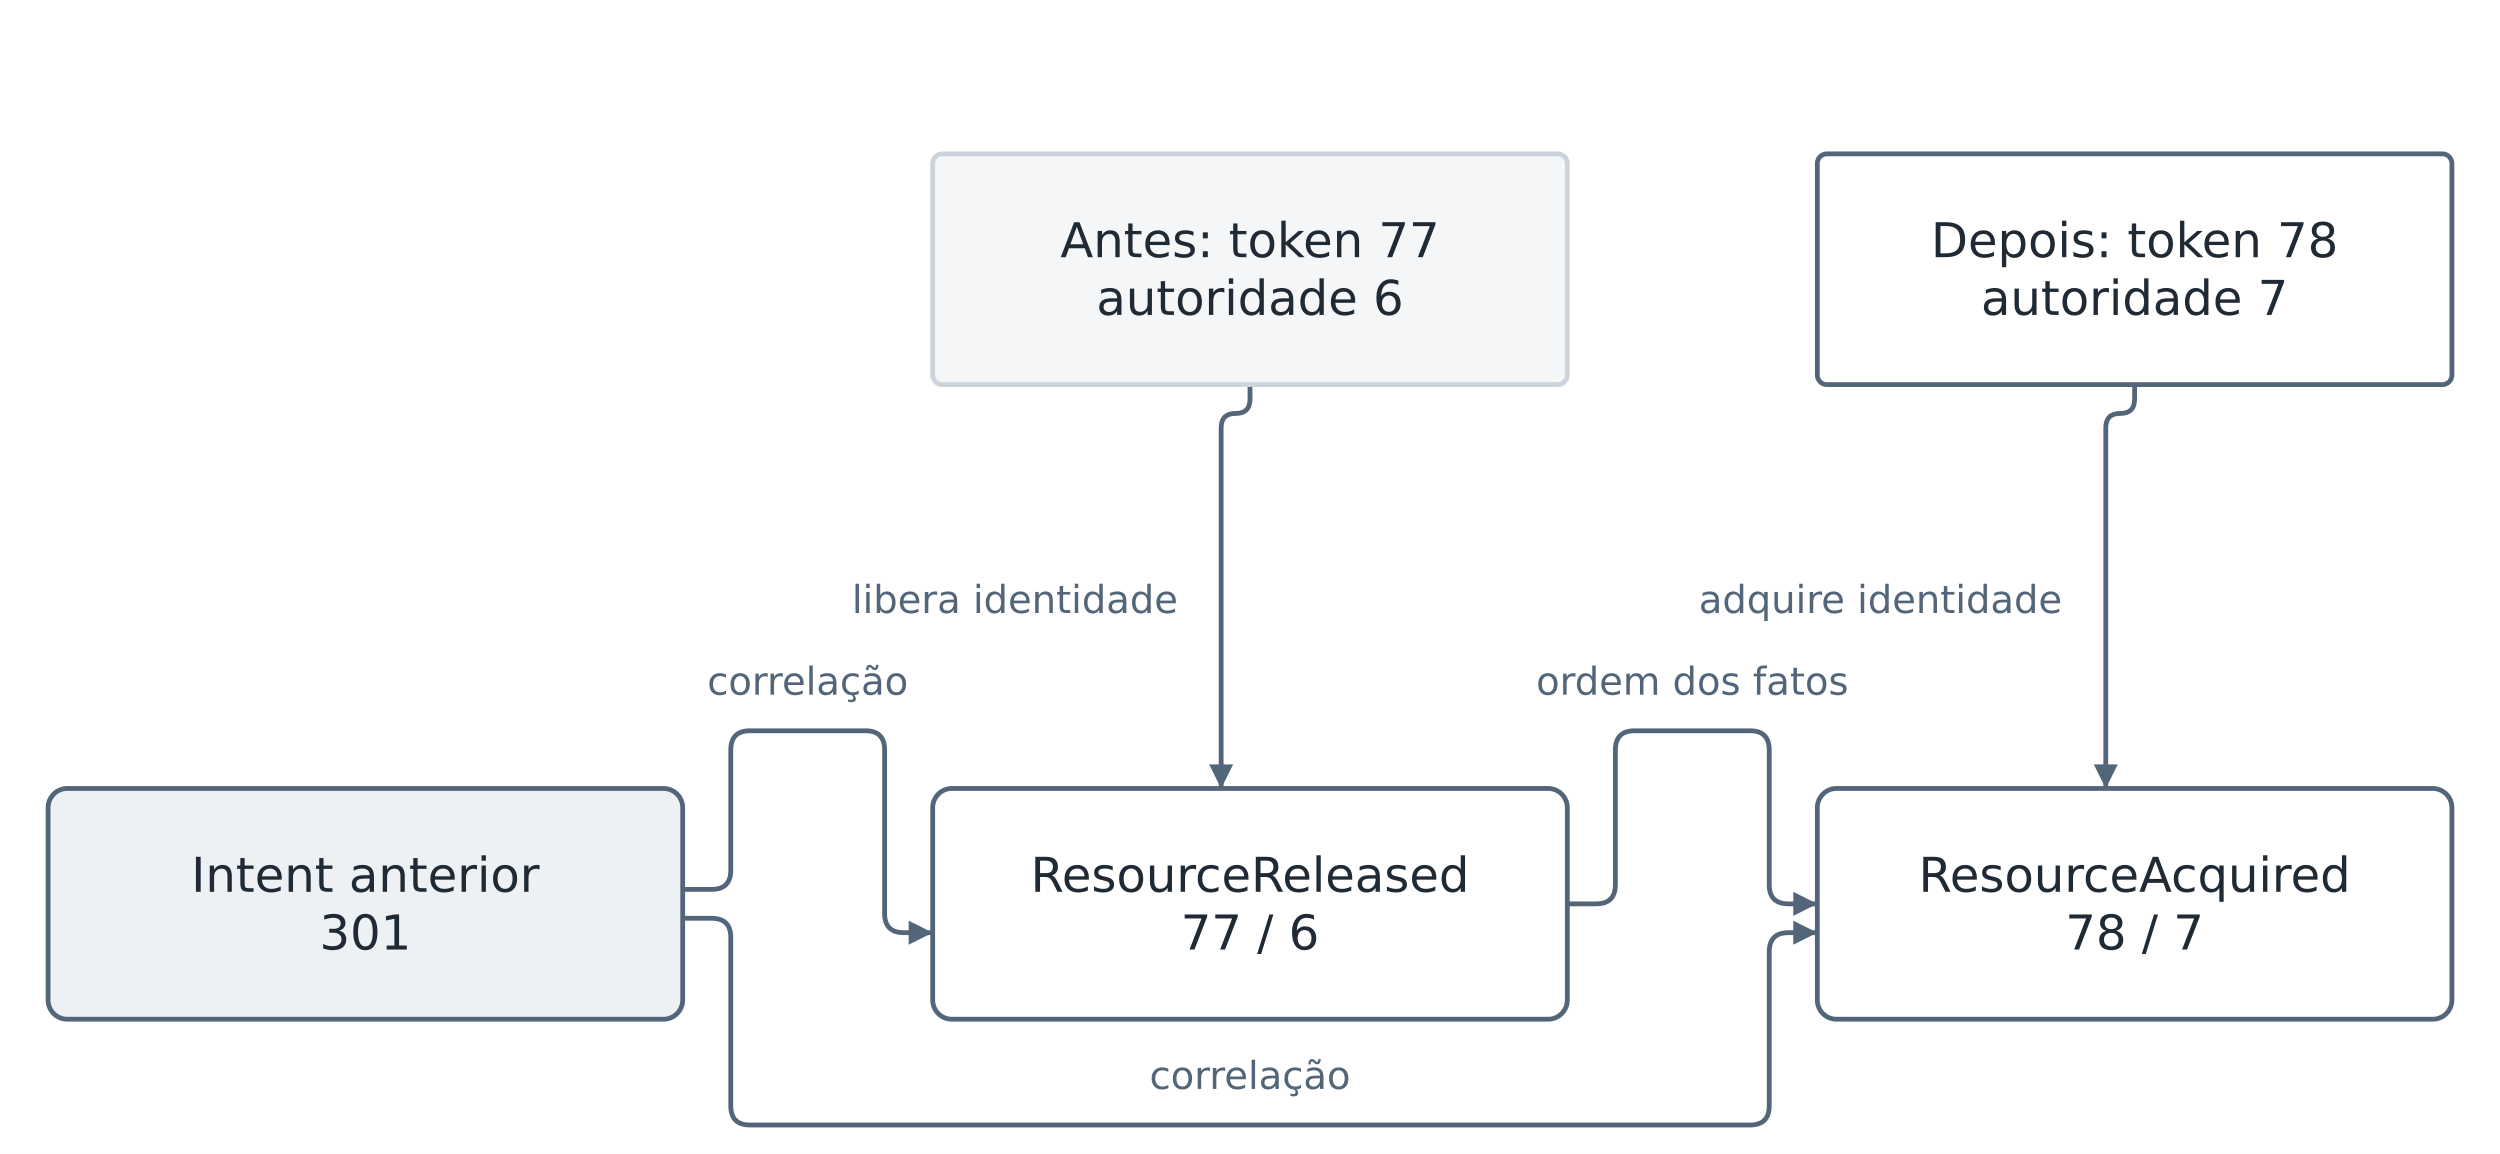
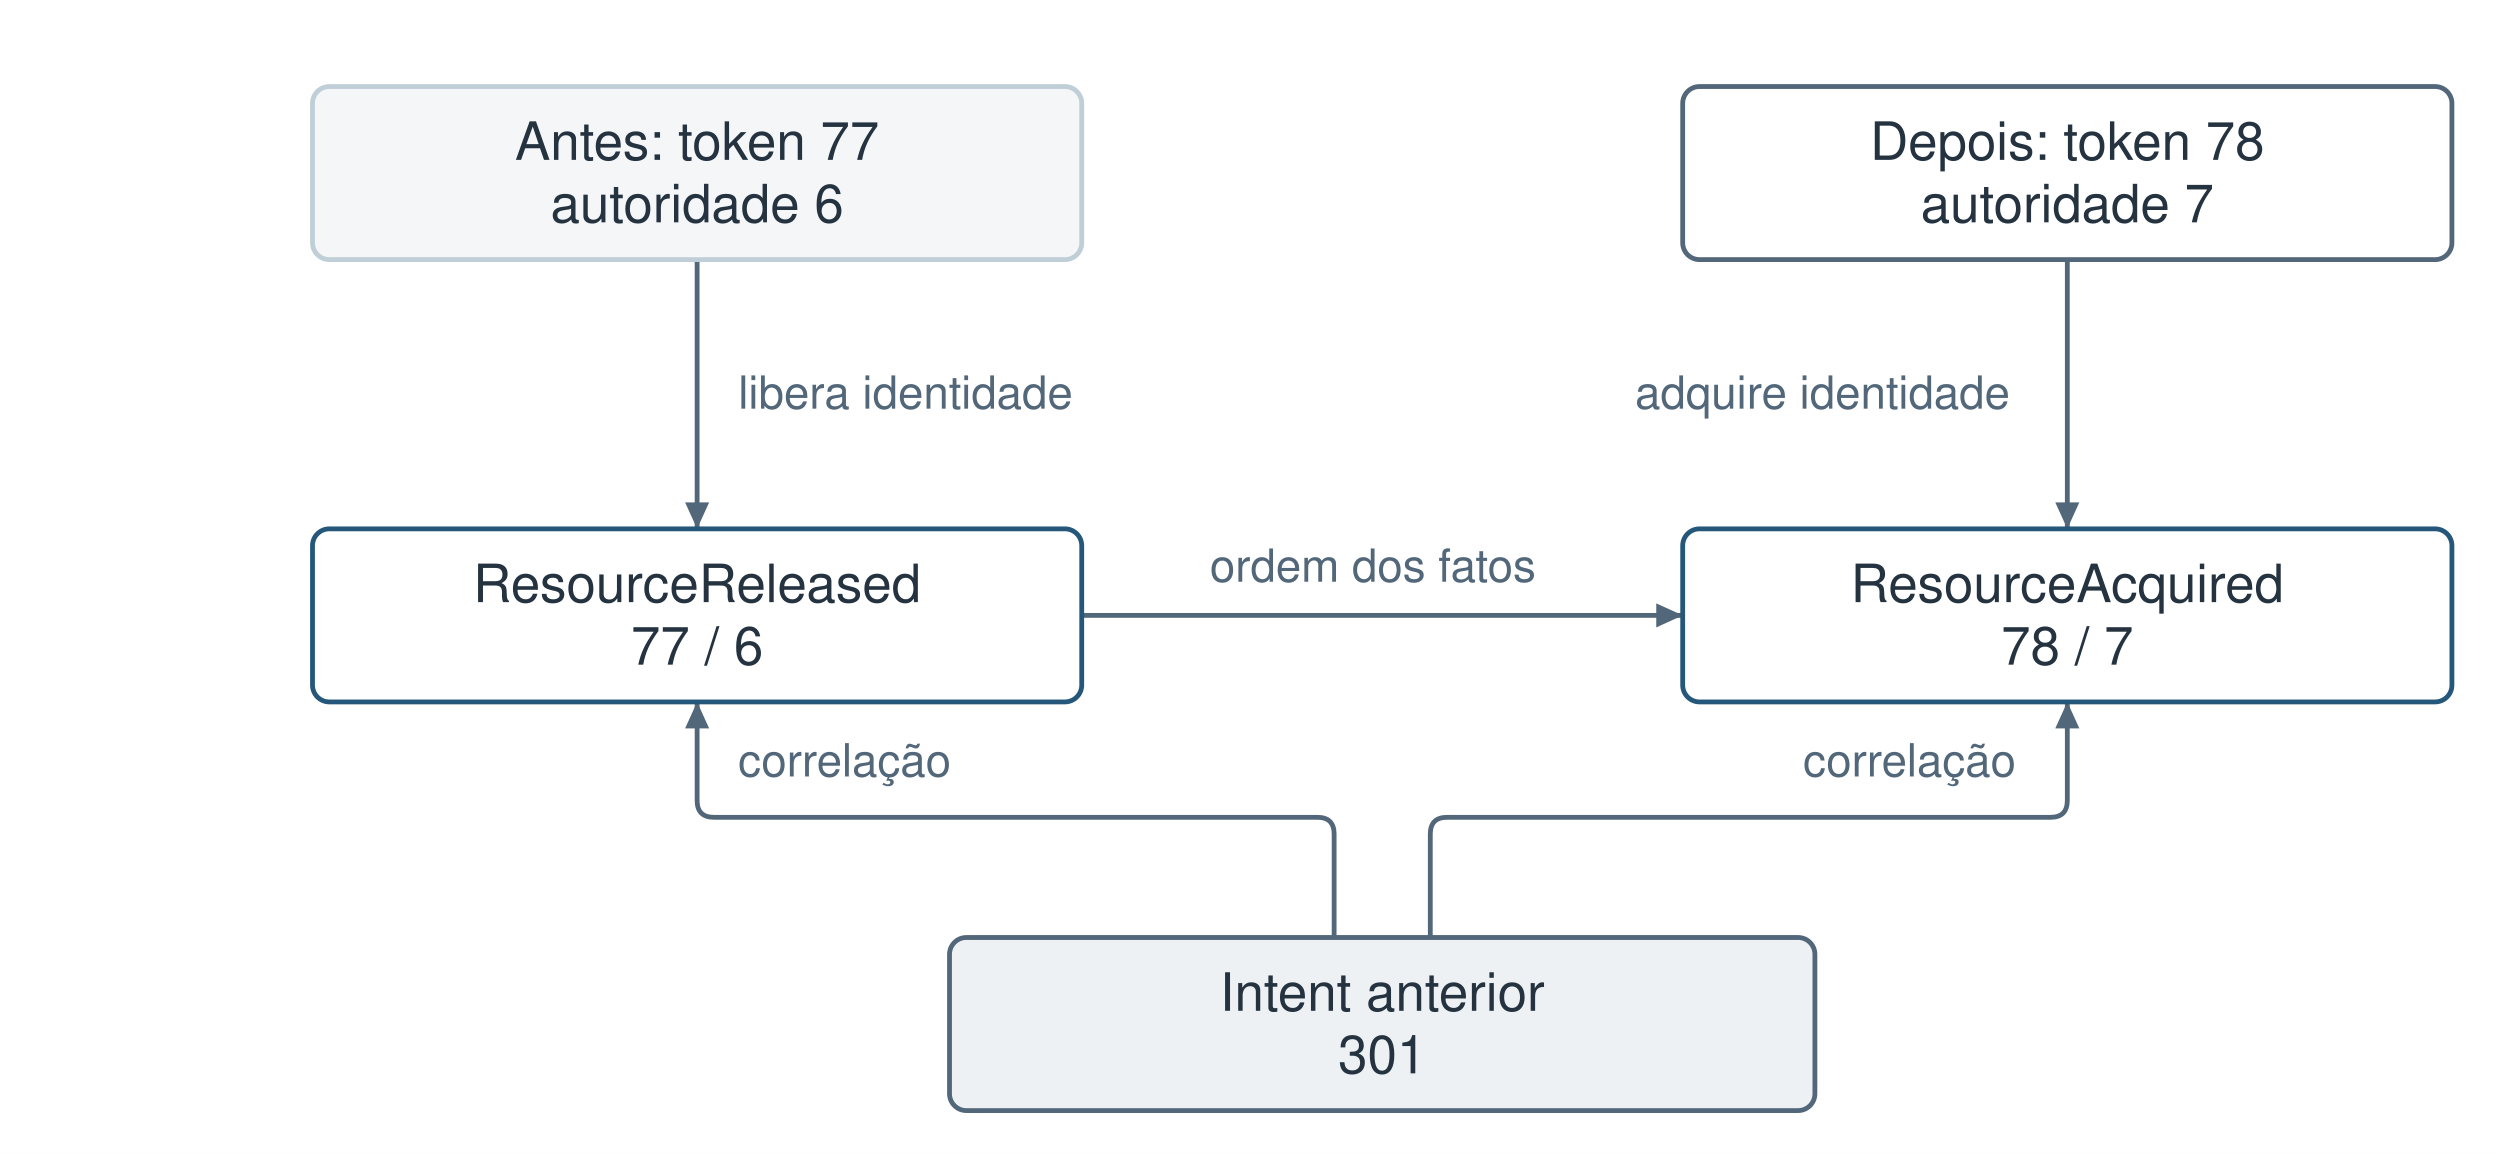
- <svg xmlns="http://www.w3.org/2000/svg" width="1040" height="480" viewBox="0 0 1040 480" role="img" aria-labelledby="seq-078-title seq-078-desc">
+ <svg xmlns="http://www.w3.org/2000/svg" viewBox="0 0 1040 480" width="1040" height="480" role="img" aria-labelledby="title-SEQ-078 desc-SEQ-078">
+   <rect width="1040" height="480" fill="#FFFFFF" />
  <defs>
-     <marker id="arrow" markerWidth="8" markerHeight="6" refX="7" refY="3" orient="auto">
-       <polygon points="0,0 8,3 0,6" fill="#536679" />
-     </marker>
-     <marker id="arrow-accent" markerWidth="8" markerHeight="6" refX="7" refY="3" orient="auto">
-       <polygon points="0,0 8,3 0,6" fill="#24577A" />
-     </marker>
-     <marker id="arrow-link" markerWidth="8" markerHeight="6" refX="7" refY="3" orient="auto">
-       <polygon points="0,0 8,3 0,6" fill="#24577A" />
+     <marker id="arrow" viewBox="0 0 10 10" refX="9" refY="5" markerWidth="8" markerHeight="8" orient="auto-start-reverse">
+       <path d="M 0 0 L 10 5 L 0 10 z" fill="#526779" />
    </marker>
  </defs>
-   <rect width="1040" height="480" fill="#ffffff" />
-   <path d="M 520.0,160 L 520.0,166.0 Q 520.0,172 514.0,172.0 L 514.0,172.0 Q 508.0,172 508.0,178.0 L 508.0,328" fill="none" stroke="#536679" stroke-width="2" />
-   <polygon points="508.0,328 513.0,318.0 503.0,318.0" fill="#536679" />
-   <path d="M 888.0,160 L 888.0,166.0 Q 888.0,172 882.0,172.0 L 882.0,172.0 Q 876.0,172 876.0,178.0 L 876.0,328" fill="none" stroke="#536679" stroke-width="2" />
-   <polygon points="876.0,328 881.0,318.0 871.0,318.0" fill="#536679" />
-   <path d="M 652,376.0 L 664.0,376.0 Q 672,376.0 672.0,368.0 L 672.0,312.0 Q 672,304 680.0,304.0 L 728.0,304.0 Q 736,304 736.0,312.0 L 736.0,368.0 Q 736,376.0 744.0,376.0 L 756,376.0" fill="none" stroke="#536679" stroke-width="2" />
-   <polygon points="756,376.0 746.0,371.0 746.0,381.0" fill="#536679" />
-   <path d="M 284,370.0 L 296.0,370.0 Q 304,370.0 304.0,362.0 L 304.0,312.0 Q 304,304 312.0,304.0 L 360.0,304.0 Q 368,304 368.0,312.0 L 368.0,380.0 Q 368,388.0 376.0,388.0 L 388,388.0" fill="none" stroke="#536679" stroke-width="2" />
-   <polygon points="388,388.0 378.0,383.0 378.0,393.0" fill="#536679" />
-   <path d="M 284,382.0 L 296.0,382.0 Q 304,382.0 304.0,390.0 L 304.0,460.0 Q 304,468 312.0,468.0 L 728.0,468.0 Q 736,468 736.0,460.0 L 736.0,396.0 Q 736,388.0 744.0,388.0 L 756,388.0" fill="none" stroke="#536679" stroke-width="2" />
-   <polygon points="756,388.0 746.0,383.0 746.0,393.0" fill="#536679" />
-   <rect x="388" y="64" width="264" height="96" rx="4" fill="#F4F6F8" stroke="#CBD4DC" stroke-width="2" />
-   <text x="520.0" y="107.0" text-anchor="middle" font-family="DejaVuSans" font-size="20" fill="#202A34">Antes: token 77</text>
-   <text x="520.0" y="131.0" text-anchor="middle" font-family="DejaVuSans" font-size="20" fill="#202A34">autoridade 6</text>
-   <rect x="756" y="64" width="264" height="96" rx="4" fill="#ffffff" stroke="#536679" stroke-width="2" />
-   <text x="888.0" y="107.0" text-anchor="middle" font-family="DejaVuSans" font-size="20" fill="#202A34">Depois: token 78</text>
-   <text x="888.0" y="131.0" text-anchor="middle" font-family="DejaVuSans" font-size="20" fill="#202A34">autoridade 7</text>
-   <rect x="388" y="328" width="264" height="96" rx="8" fill="#ffffff" stroke="#536679" stroke-width="2" />
-   <text x="520.0" y="371.0" text-anchor="middle" font-family="DejaVuSans" font-size="20" fill="#202A34">ResourceReleased</text>
-   <text x="520.0" y="395.0" text-anchor="middle" font-family="DejaVuSans" font-size="20" fill="#202A34">77 / 6</text>
-   <rect x="756" y="328" width="264" height="96" rx="8" fill="#ffffff" stroke="#536679" stroke-width="2" />
-   <text x="888.0" y="371.0" text-anchor="middle" font-family="DejaVuSans" font-size="20" fill="#202A34">ResourceAcquired</text>
-   <text x="888.0" y="395.0" text-anchor="middle" font-family="DejaVuSans" font-size="20" fill="#202A34">78 / 7</text>
-   <rect x="20" y="328" width="264" height="96" rx="8" fill="#EDF1F4" stroke="#536679" stroke-width="2" />
-   <text x="152.0" y="371.0" text-anchor="middle" font-family="DejaVuSans" font-size="20" fill="#202A34">Intent anterior</text>
-   <text x="152.0" y="395.0" text-anchor="middle" font-family="DejaVuSans" font-size="20" fill="#202A34">301</text>
-   <rect x="348.377" y="240.0" width="147.625" height="20" fill="#ffffff" />
-   <text x="422.19" y="255.0" text-anchor="middle" font-family="DejaVuSans" font-size="16" fill="#536679">libera identidade</text>
-   <rect x="700.522" y="240.0" width="163.477" height="20" fill="#ffffff" />
-   <text x="782.26" y="255.0" text-anchor="middle" font-family="DejaVuSans" font-size="16" fill="#536679">adquire identidade</text>
-   <rect x="632.879" y="274.0" width="142.242" height="20" fill="#ffffff" />
-   <text x="704.0" y="289.0" text-anchor="middle" font-family="DejaVuSans" font-size="16" fill="#536679">ordem dos fatos</text>
-   <rect x="287.887" y="274.0" width="96.227" height="20" fill="#ffffff" />
-   <text x="336.0" y="289.0" text-anchor="middle" font-family="DejaVuSans" font-size="16" fill="#536679">correlação</text>
-   <rect x="471.887" y="438.0" width="96.227" height="20" fill="#ffffff" />
-   <text x="520.0" y="453.0" text-anchor="middle" font-family="DejaVuSans" font-size="16" fill="#536679">correlação</text>
+   <g data-from="a" data-to="c" data-kind="normal">
+     <path d="M 290.00 108.00 L 290.00 220.00" fill="none" stroke="#526779" stroke-width="2" />
+     <polygon points="290.00,220.00 285.00,209.00 295.00,209.00" fill="#526779" />
+   </g>
+   <g data-from="b" data-to="d" data-kind="normal">
+     <path d="M 860.00 108.00 L 860.00 220.00" fill="none" stroke="#526779" stroke-width="2" />
+     <polygon points="860.00,220.00 855.00,209.00 865.00,209.00" fill="#526779" />
+   </g>
+   <g data-from="c" data-to="d" data-kind="normal">
+     <path d="M 450.00 256.00 L 700.00 256.00" fill="none" stroke="#526779" stroke-width="2" />
+     <polygon points="700.00,256.00 689.00,261.00 689.00,251.00" fill="#526779" />
+   </g>
+   <g data-from="e" data-to="c" data-kind="normal">
+     <path d="M 555.00 390.00 L 555.00 347.00 C 555.00 342.33 552.67 340.00 548.00 340.00 L 297.00 340.00 C 292.33 340.00 290.00 337.67 290.00 333.00 L 290.00 292.00" fill="none" stroke="#526779" stroke-width="2" />
+     <polygon points="290.00,292.00 295.00,303.00 285.00,303.00" fill="#526779" />
+   </g>
+   <g data-from="e" data-to="d" data-kind="normal">
+     <path d="M 595.00 390.00 L 595.00 347.00 C 595.00 342.33 597.33 340.00 602.00 340.00 L 853.00 340.00 C 857.67 340.00 860.00 337.67 860.00 333.00 L 860.00 292.00" fill="none" stroke="#526779" stroke-width="2" />
+     <polygon points="860.00,292.00 865.00,303.00 855.00,303.00" fill="#526779" />
+   </g>
+   <g data-node-id="a" data-role="input">
+     <rect x="130.00" y="36.00" width="320.00" height="72.00" rx="7" fill="#F4F6F8" stroke="#C0CED8" stroke-width="2" />
+     <text x="290.00" y="66.50" text-anchor="middle" font-family="Helvetica" font-size="22" fill="#24333F">Antes: token 77</text>
+     <text x="290.00" y="92.50" text-anchor="middle" font-family="Helvetica" font-size="22" fill="#24333F">autoridade 6</text>
+   </g>
+   <g data-node-id="b" data-role="process">
+     <rect x="700.00" y="36.00" width="320.00" height="72.00" rx="7" fill="#FFFFFF" stroke="#526779" stroke-width="2" />
+     <text x="860.00" y="66.50" text-anchor="middle" font-family="Helvetica" font-size="22" fill="#24333F">Depois: token 78</text>
+     <text x="860.00" y="92.50" text-anchor="middle" font-family="Helvetica" font-size="22" fill="#24333F">autoridade 7</text>
+   </g>
+   <g data-node-id="c" data-role="output">
+     <rect x="130.00" y="220.00" width="320.00" height="72.00" rx="7" fill="#FFFFFF" stroke="#24577A" stroke-width="2" />
+     <text x="290.00" y="250.50" text-anchor="middle" font-family="Helvetica" font-size="22" fill="#24333F">ResourceReleased</text>
+     <text x="290.00" y="276.50" text-anchor="middle" font-family="Helvetica" font-size="22" fill="#24333F">77 / 6</text>
+   </g>
+   <g data-node-id="d" data-role="output">
+     <rect x="700.00" y="220.00" width="320.00" height="72.00" rx="7" fill="#FFFFFF" stroke="#24577A" stroke-width="2" />
+     <text x="860.00" y="250.50" text-anchor="middle" font-family="Helvetica" font-size="22" fill="#24333F">ResourceAcquired</text>
+     <text x="860.00" y="276.50" text-anchor="middle" font-family="Helvetica" font-size="22" fill="#24333F">78 / 7</text>
+   </g>
+   <g data-node-id="e" data-role="state">
+     <rect x="395.00" y="390.00" width="360.00" height="72.00" rx="7" fill="#EDF1F4" stroke="#526779" stroke-width="2" />
+     <text x="575.00" y="420.50" text-anchor="middle" font-family="Helvetica" font-size="22" fill="#24333F">Intent anterior</text>
+     <text x="575.00" y="446.50" text-anchor="middle" font-family="Helvetica" font-size="22" fill="#24333F">301</text>
+   </g>
+   <g data-edge-label="0">
+     <rect x="301.00" y="151.00" width="151.40" height="25.00" rx="3" fill="#FFFFFF" />
+     <text x="376.70" y="170.00" text-anchor="middle" font-family="Helvetica" font-size="19" fill="#526779">libera identidade</text>
+   </g>
+   <g data-edge-label="1">
+     <rect x="674.00" y="151.00" width="168.31" height="25.00" rx="3" fill="#FFFFFF" />
+     <text x="758.16" y="170.00" text-anchor="middle" font-family="Helvetica" font-size="19" fill="#526779">adquire identidade</text>
+   </g>
+   <g data-edge-label="2">
+     <rect x="497.00" y="223.00" width="148.23" height="25.00" rx="3" fill="#FFFFFF" />
+     <text x="571.11" y="242.00" text-anchor="middle" font-family="Helvetica" font-size="19" fill="#526779">ordem dos fatos</text>
+   </g>
+   <g data-edge-label="3">
+     <rect x="301.00" y="304.00" width="100.69" height="25.00" rx="3" fill="#FFFFFF" />
+     <text x="351.35" y="323.00" text-anchor="middle" font-family="Helvetica" font-size="19" fill="#526779">correlação</text>
+   </g>
+   <g data-edge-label="4">
+     <rect x="744.00" y="304.00" width="100.69" height="25.00" rx="3" fill="#FFFFFF" />
+     <text x="794.35" y="323.00" text-anchor="middle" font-family="Helvetica" font-size="19" fill="#526779">correlação</text>
+   </g>
</svg>
